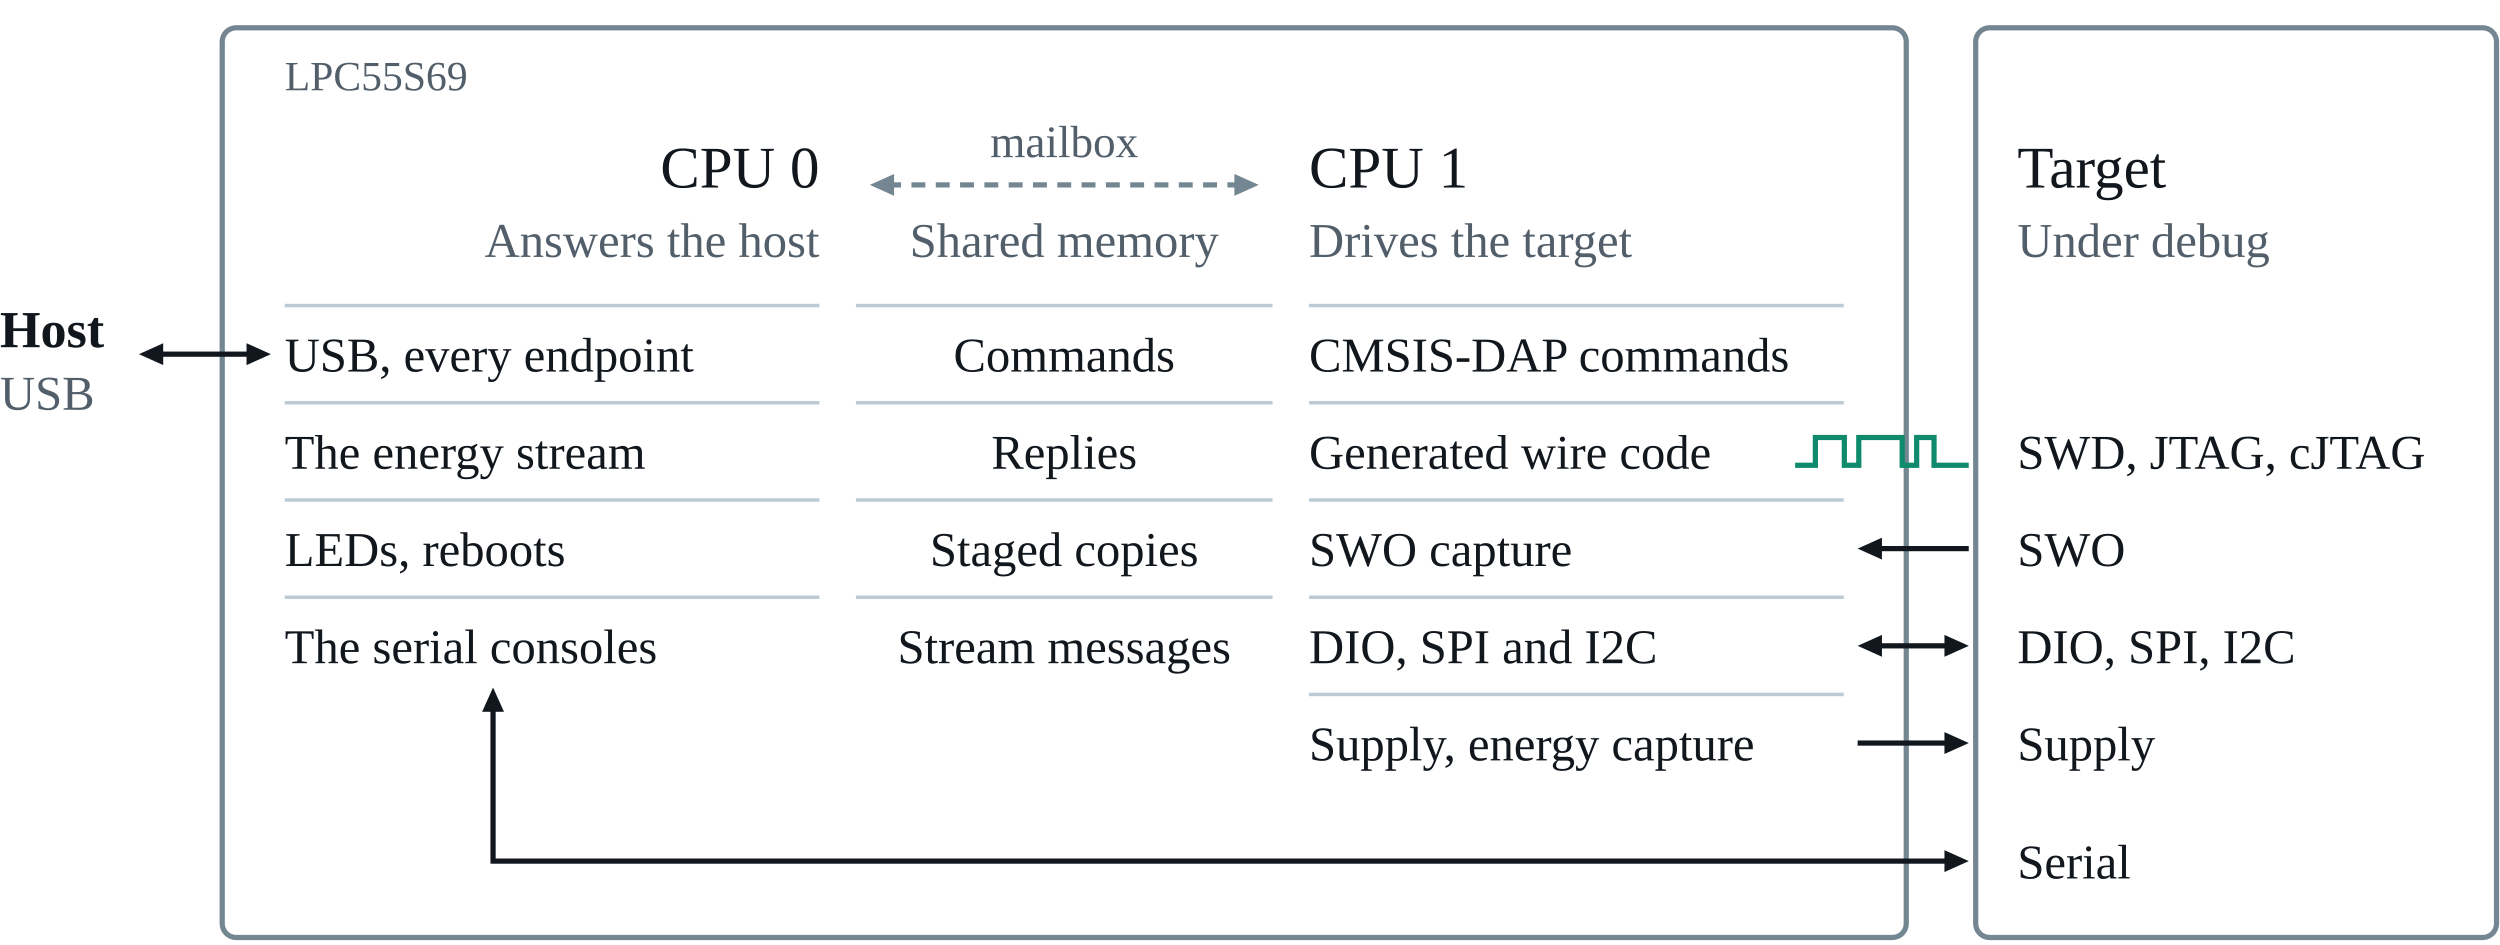
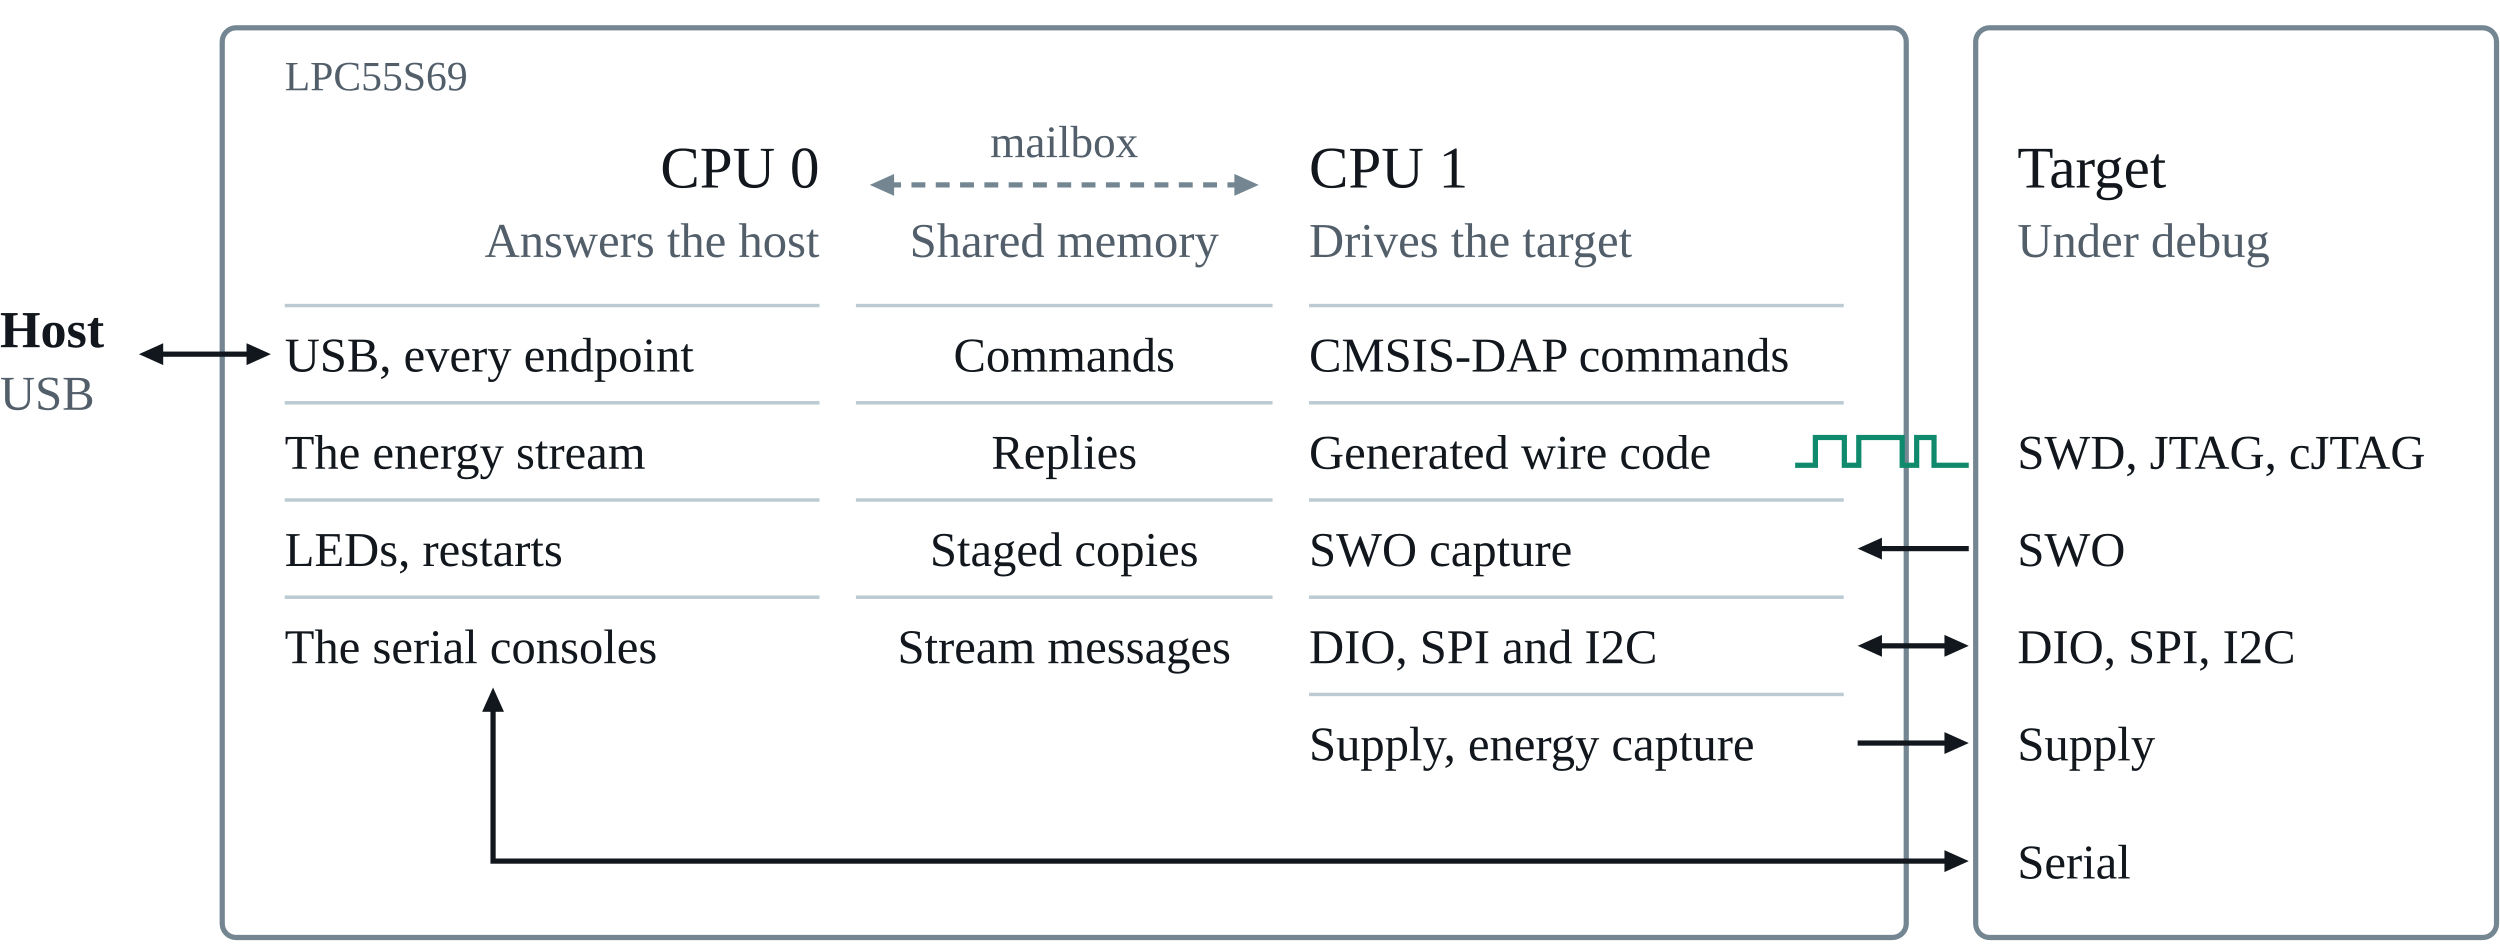
<svg xmlns="http://www.w3.org/2000/svg" class="vf" viewBox="0 0 720 272" width="720" height="272">
  <style>
.vf{color:var(--ink,#11171d);font-family:var(--font-text,"Hanken Grotesk","Helvetica Neue",Arial,sans-serif)}
.vf .vf-2{fill:var(--ink-2,#525f6a)}
.vf .vf-rule{stroke:var(--rule,#738691)}
.vf .vf-hair{stroke:var(--hair,#bccbd3)}
.vf .vf-wire{stroke:var(--series-verge,#0f8a6c)}
.vf .vf-wiref{fill:var(--series-verge,#0f8a6c)}
.vf .vf-rulef{fill:var(--rule,#738691)}
.vf .vf-surf{fill:var(--surface,#eef4f6)}
.vf .vf-code{font-family:var(--font-code,"Martian Mono",ui-monospace,monospace)}
.vf .vf-head{font-family:var(--font-display,"Saira","Hanken Grotesk","Helvetica Neue",Arial,sans-serif);font-stretch:var(--display-stretch,normal)}
@media (prefers-color-scheme:dark){
.vf{color:var(--ink,#e6ebee)}
.vf .vf-2{fill:var(--ink-2,#aab5be)}
.vf .vf-rule{stroke:var(--rule,#636e79)}
.vf .vf-hair{stroke:var(--hair,#29333c)}
.vf .vf-wire{stroke:var(--series-verge,#1aa384)}
.vf .vf-wiref{fill:var(--series-verge,#1aa384)}
.vf .vf-rulef{fill:var(--rule,#636e79)}
.vf .vf-surf{fill:var(--surface,#151b21)}
}
</style>
  <text x="236" y="54" font-size="17" fill="currentColor" font-weight="500" text-anchor="end" class="vf-head">CPU 0</text>
  <text x="236" y="74" font-size="14" fill="currentColor" text-anchor="end" class="vf-2">Answers the host</text>
  <path d="M82,88H236" fill="none" stroke="currentColor" stroke-width="1" class="vf-hair" />
  <text x="82" y="107" font-size="14" fill="currentColor">USB, every endpoint</text>
  <path d="M82,116H236" fill="none" stroke="currentColor" stroke-width="1" class="vf-hair" />
  <text x="82" y="135" font-size="14" fill="currentColor">The energy stream</text>
  <path d="M82,144H236" fill="none" stroke="currentColor" stroke-width="1" class="vf-hair" />
-   <text x="82" y="163" font-size="14" fill="currentColor">LEDs, reboots</text>
+   <text x="82" y="163" font-size="14" fill="currentColor">LEDs, restarts</text>
  <path d="M82,172H236" fill="none" stroke="currentColor" stroke-width="1" class="vf-hair" />
  <text x="82" y="191" font-size="14" fill="currentColor">The serial consoles</text>
  <text x="377" y="54" font-size="17" fill="currentColor" font-weight="500" class="vf-head">CPU 1</text>
  <text x="377" y="74" font-size="14" fill="currentColor" class="vf-2">Drives the target</text>
  <path d="M377,88H531" fill="none" stroke="currentColor" stroke-width="1" class="vf-hair" />
  <text x="377" y="107" font-size="14" fill="currentColor">CMSIS-DAP commands</text>
  <path d="M377,116H531" fill="none" stroke="currentColor" stroke-width="1" class="vf-hair" />
  <text x="377" y="135" font-size="14" fill="currentColor">Generated wire code</text>
  <path d="M377,144H531" fill="none" stroke="currentColor" stroke-width="1" class="vf-hair" />
  <text x="377" y="163" font-size="14" fill="currentColor">SWO capture</text>
  <path d="M377,172H531" fill="none" stroke="currentColor" stroke-width="1" class="vf-hair" />
  <text x="377" y="191" font-size="14" fill="currentColor">DIO, SPI and I2C</text>
  <path d="M377,200H531" fill="none" stroke="currentColor" stroke-width="1" class="vf-hair" />
  <text x="377" y="219" font-size="14" fill="currentColor">Supply, energy capture</text>
  <path d="M255.5,53.25L357.5,53.25" fill="none" stroke="currentColor" stroke-width="1.5" stroke-dasharray="4 3" class="vf-rule" />
  <path d="M362.5,53.25L355.5,56.4L355.5,50.1Z" fill="currentColor" class="vf-rulef" />
  <path d="M250.5,53.25L257.5,50.1L257.5,56.4Z" fill="currentColor" class="vf-rulef" />
  <text x="306.5" y="45.25" font-size="13" fill="currentColor" text-anchor="middle" class="vf-2">mailbox</text>
  <text x="306.5" y="74" font-size="14" fill="currentColor" text-anchor="middle" class="vf-2">Shared memory</text>
  <path d="M246.5,88H366.5" fill="none" stroke="currentColor" stroke-width="1" class="vf-hair" />
  <text x="306.5" y="107" font-size="14" fill="currentColor" text-anchor="middle">Commands</text>
  <path d="M246.5,116H366.5" fill="none" stroke="currentColor" stroke-width="1" class="vf-hair" />
  <text x="306.5" y="135" font-size="14" fill="currentColor" text-anchor="middle">Replies</text>
  <path d="M246.5,144H366.5" fill="none" stroke="currentColor" stroke-width="1" class="vf-hair" />
  <text x="306.5" y="163" font-size="14" fill="currentColor" text-anchor="middle">Staged copies</text>
  <path d="M246.5,172H366.5" fill="none" stroke="currentColor" stroke-width="1" class="vf-hair" />
  <text x="306.5" y="191" font-size="14" fill="currentColor" text-anchor="middle">Stream messages</text>
  <path d="M68,8H545A4,4 0 0 1 549,12V266A4,4 0 0 1 545,270H68A4,4 0 0 1 64,266V12A4,4 0 0 1 68,8Z" fill="none" stroke="currentColor" stroke-width="1.5" class="vf-rule" />
  <text x="82" y="26" font-size="12" fill="currentColor" class="vf-code vf-2">LPC55S69</text>
  <text x="0" y="100" font-size="15" fill="currentColor" font-weight="600">Host</text>
  <text x="0" y="118" font-size="14" fill="currentColor" class="vf-2">USB</text>
  <path d="M45,102L73,102" fill="none" stroke="currentColor" stroke-width="1.5" />
  <path d="M78,102L71,105.15L71,98.85Z" fill="currentColor" />
  <path d="M40,102L47,98.85L47,105.15Z" fill="currentColor" />
  <path d="M573,8H715A4,4 0 0 1 719,12V266A4,4 0 0 1 715,270H573A4,4 0 0 1 569,266V12A4,4 0 0 1 573,8Z" fill="none" stroke="currentColor" stroke-width="1.5" class="vf-rule" />
  <text x="581" y="54" font-size="17" fill="currentColor" font-weight="500" class="vf-head">Target</text>
  <text x="581" y="74" font-size="14" fill="currentColor" class="vf-2">Under debug</text>
  <path d="M517,134H522.83V126H531.17V134H535.33V126H547.83V134H552V126H557V134H567" fill="none" stroke="currentColor" stroke-width="1.5" class="vf-wire" />
  <path d="M567,158L540,158" fill="none" stroke="currentColor" stroke-width="1.5" />
  <path d="M535,158L542,154.85L542,161.15Z" fill="currentColor" />
  <path d="M540,186L562,186" fill="none" stroke="currentColor" stroke-width="1.5" />
  <path d="M567,186L560,189.15L560,182.85Z" fill="currentColor" />
  <path d="M535,186L542,182.85L542,189.15Z" fill="currentColor" />
  <path d="M535,214L562,214" fill="none" stroke="currentColor" stroke-width="1.5" />
  <path d="M567,214L560,217.15L560,210.85Z" fill="currentColor" />
  <text x="581" y="135" font-size="14" fill="currentColor">SWD, JTAG, cJTAG</text>
  <text x="581" y="163" font-size="14" fill="currentColor">SWO</text>
  <text x="581" y="191" font-size="14" fill="currentColor">DIO, SPI, I2C</text>
  <text x="581" y="219" font-size="14" fill="currentColor">Supply</text>
  <text x="581" y="253" font-size="14" fill="currentColor">Serial</text>
  <path d="M142,203L142,248L562,248" fill="none" stroke="currentColor" stroke-width="1.5" />
  <path d="M567,248L560,251.15L560,244.85Z" fill="currentColor" />
  <path d="M142,198L145.15,205L138.85,205Z" fill="currentColor" />
</svg>
